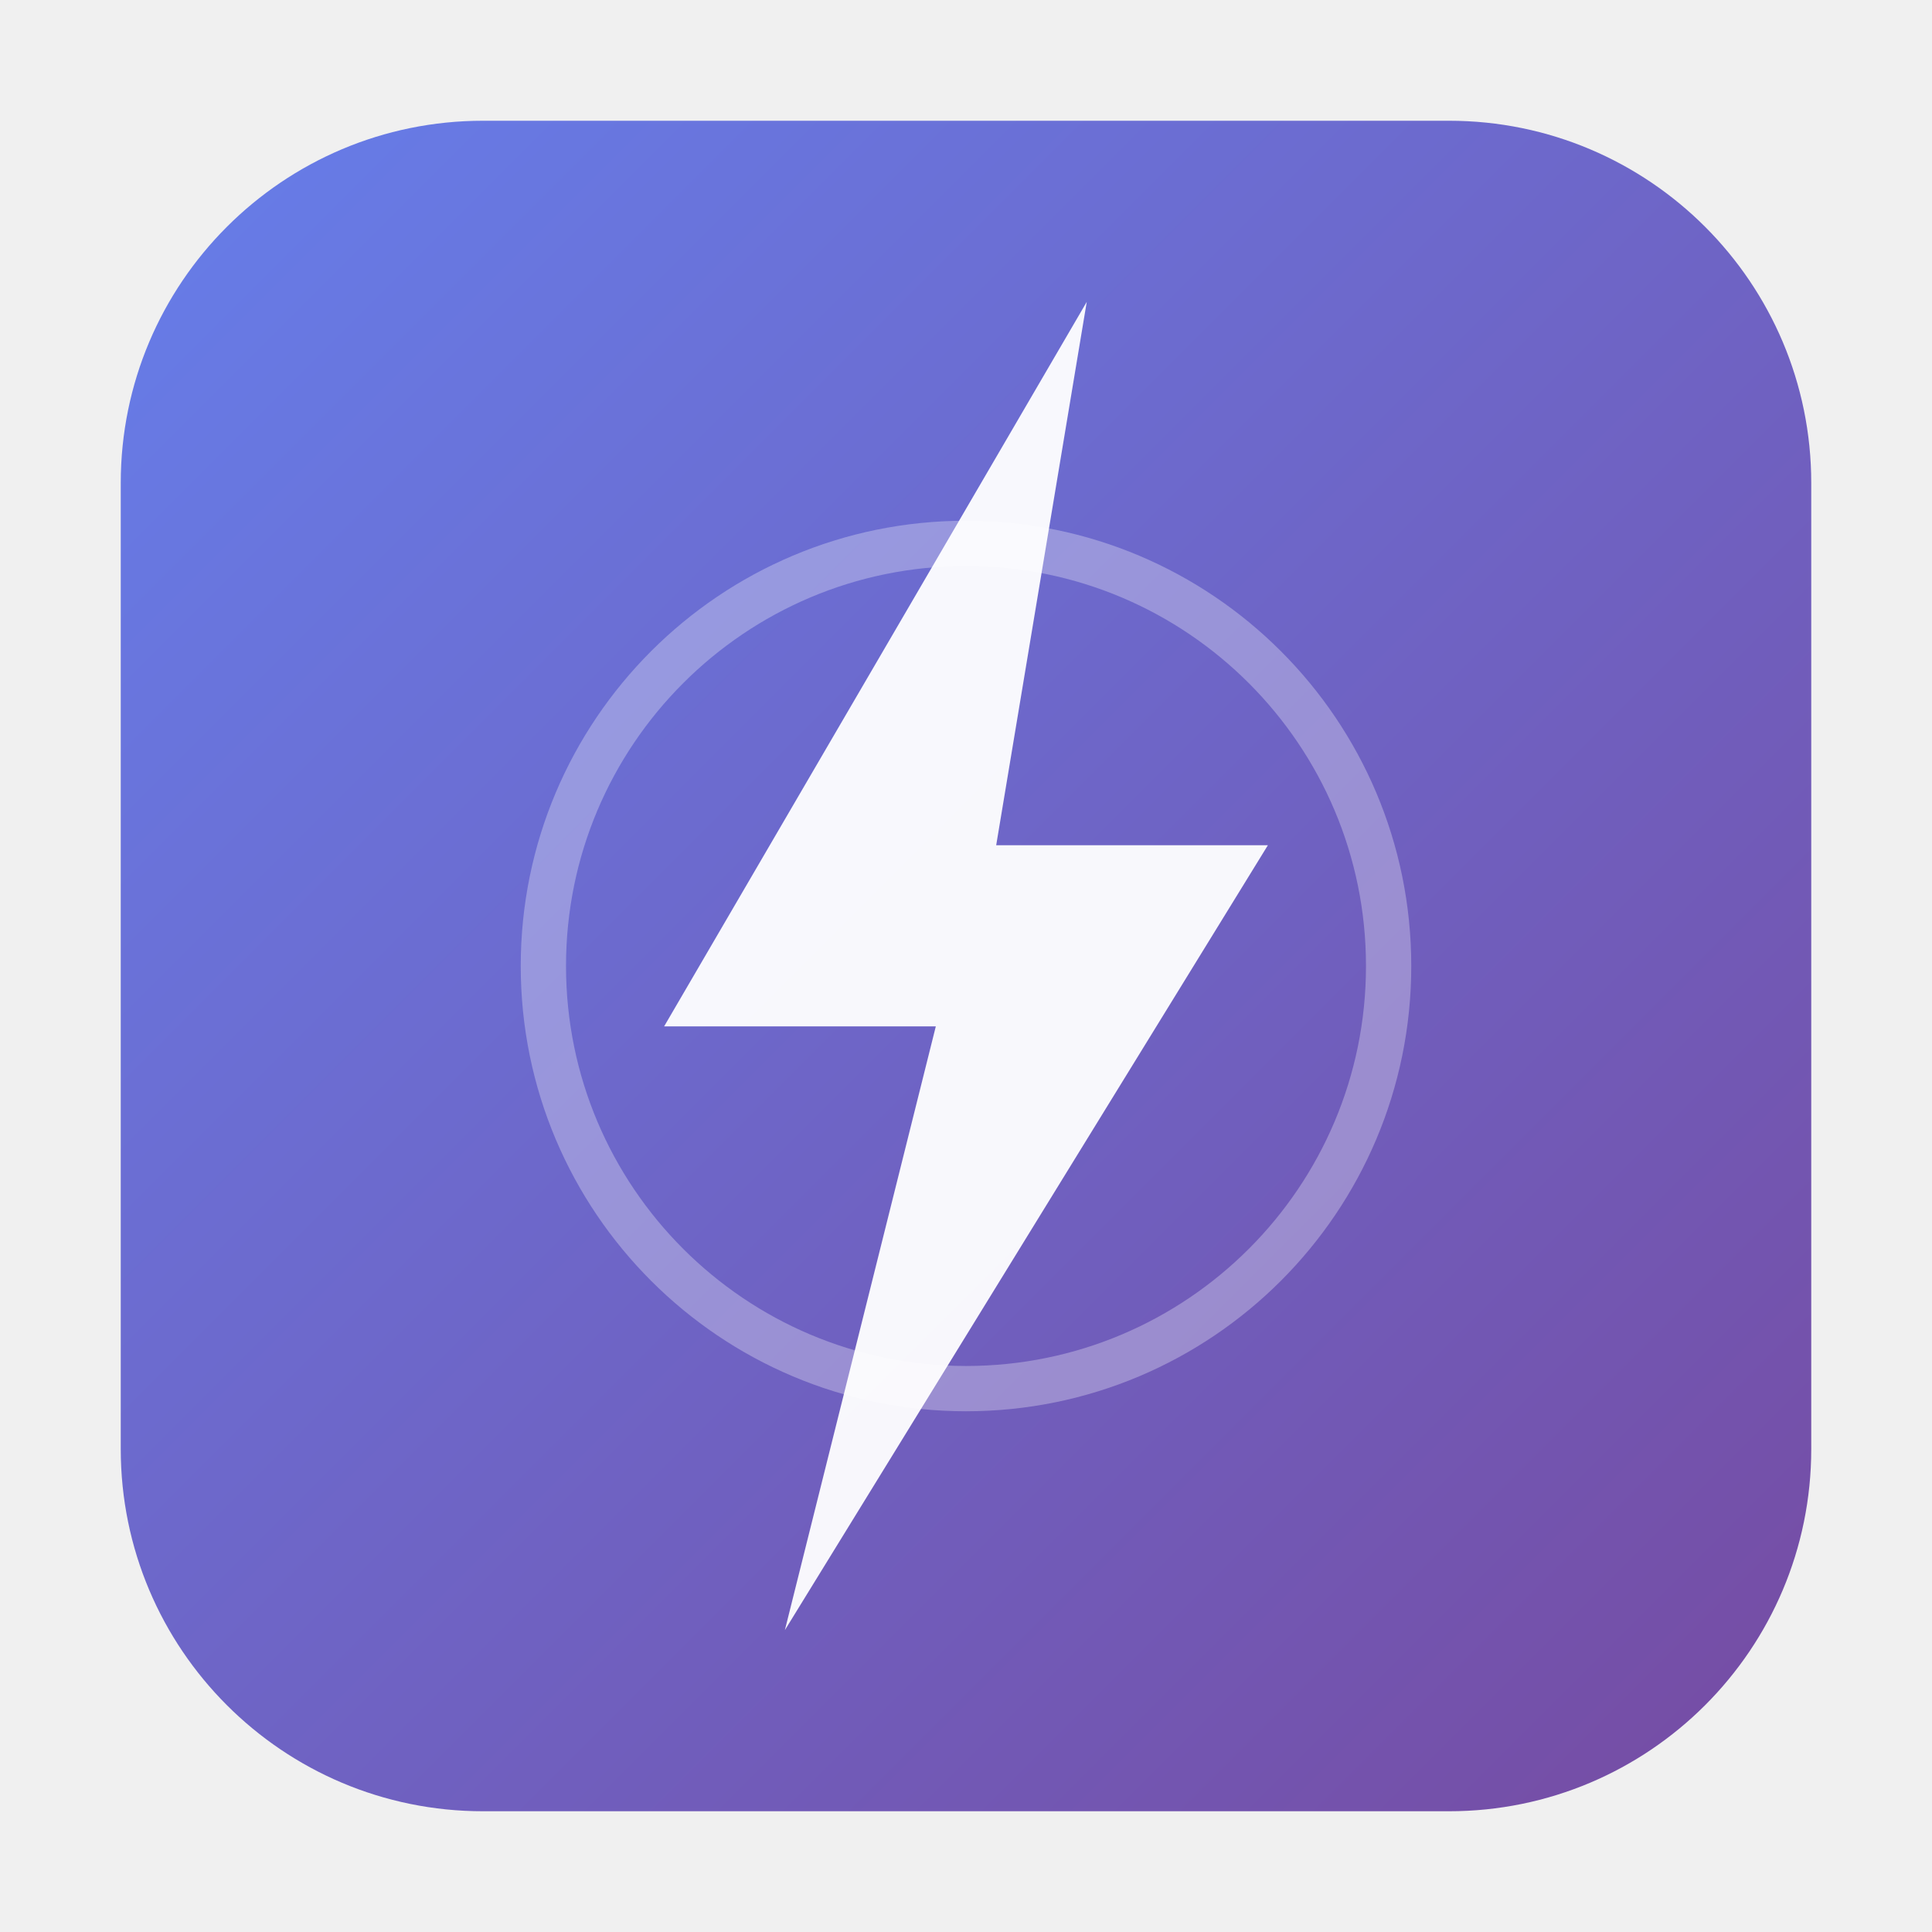
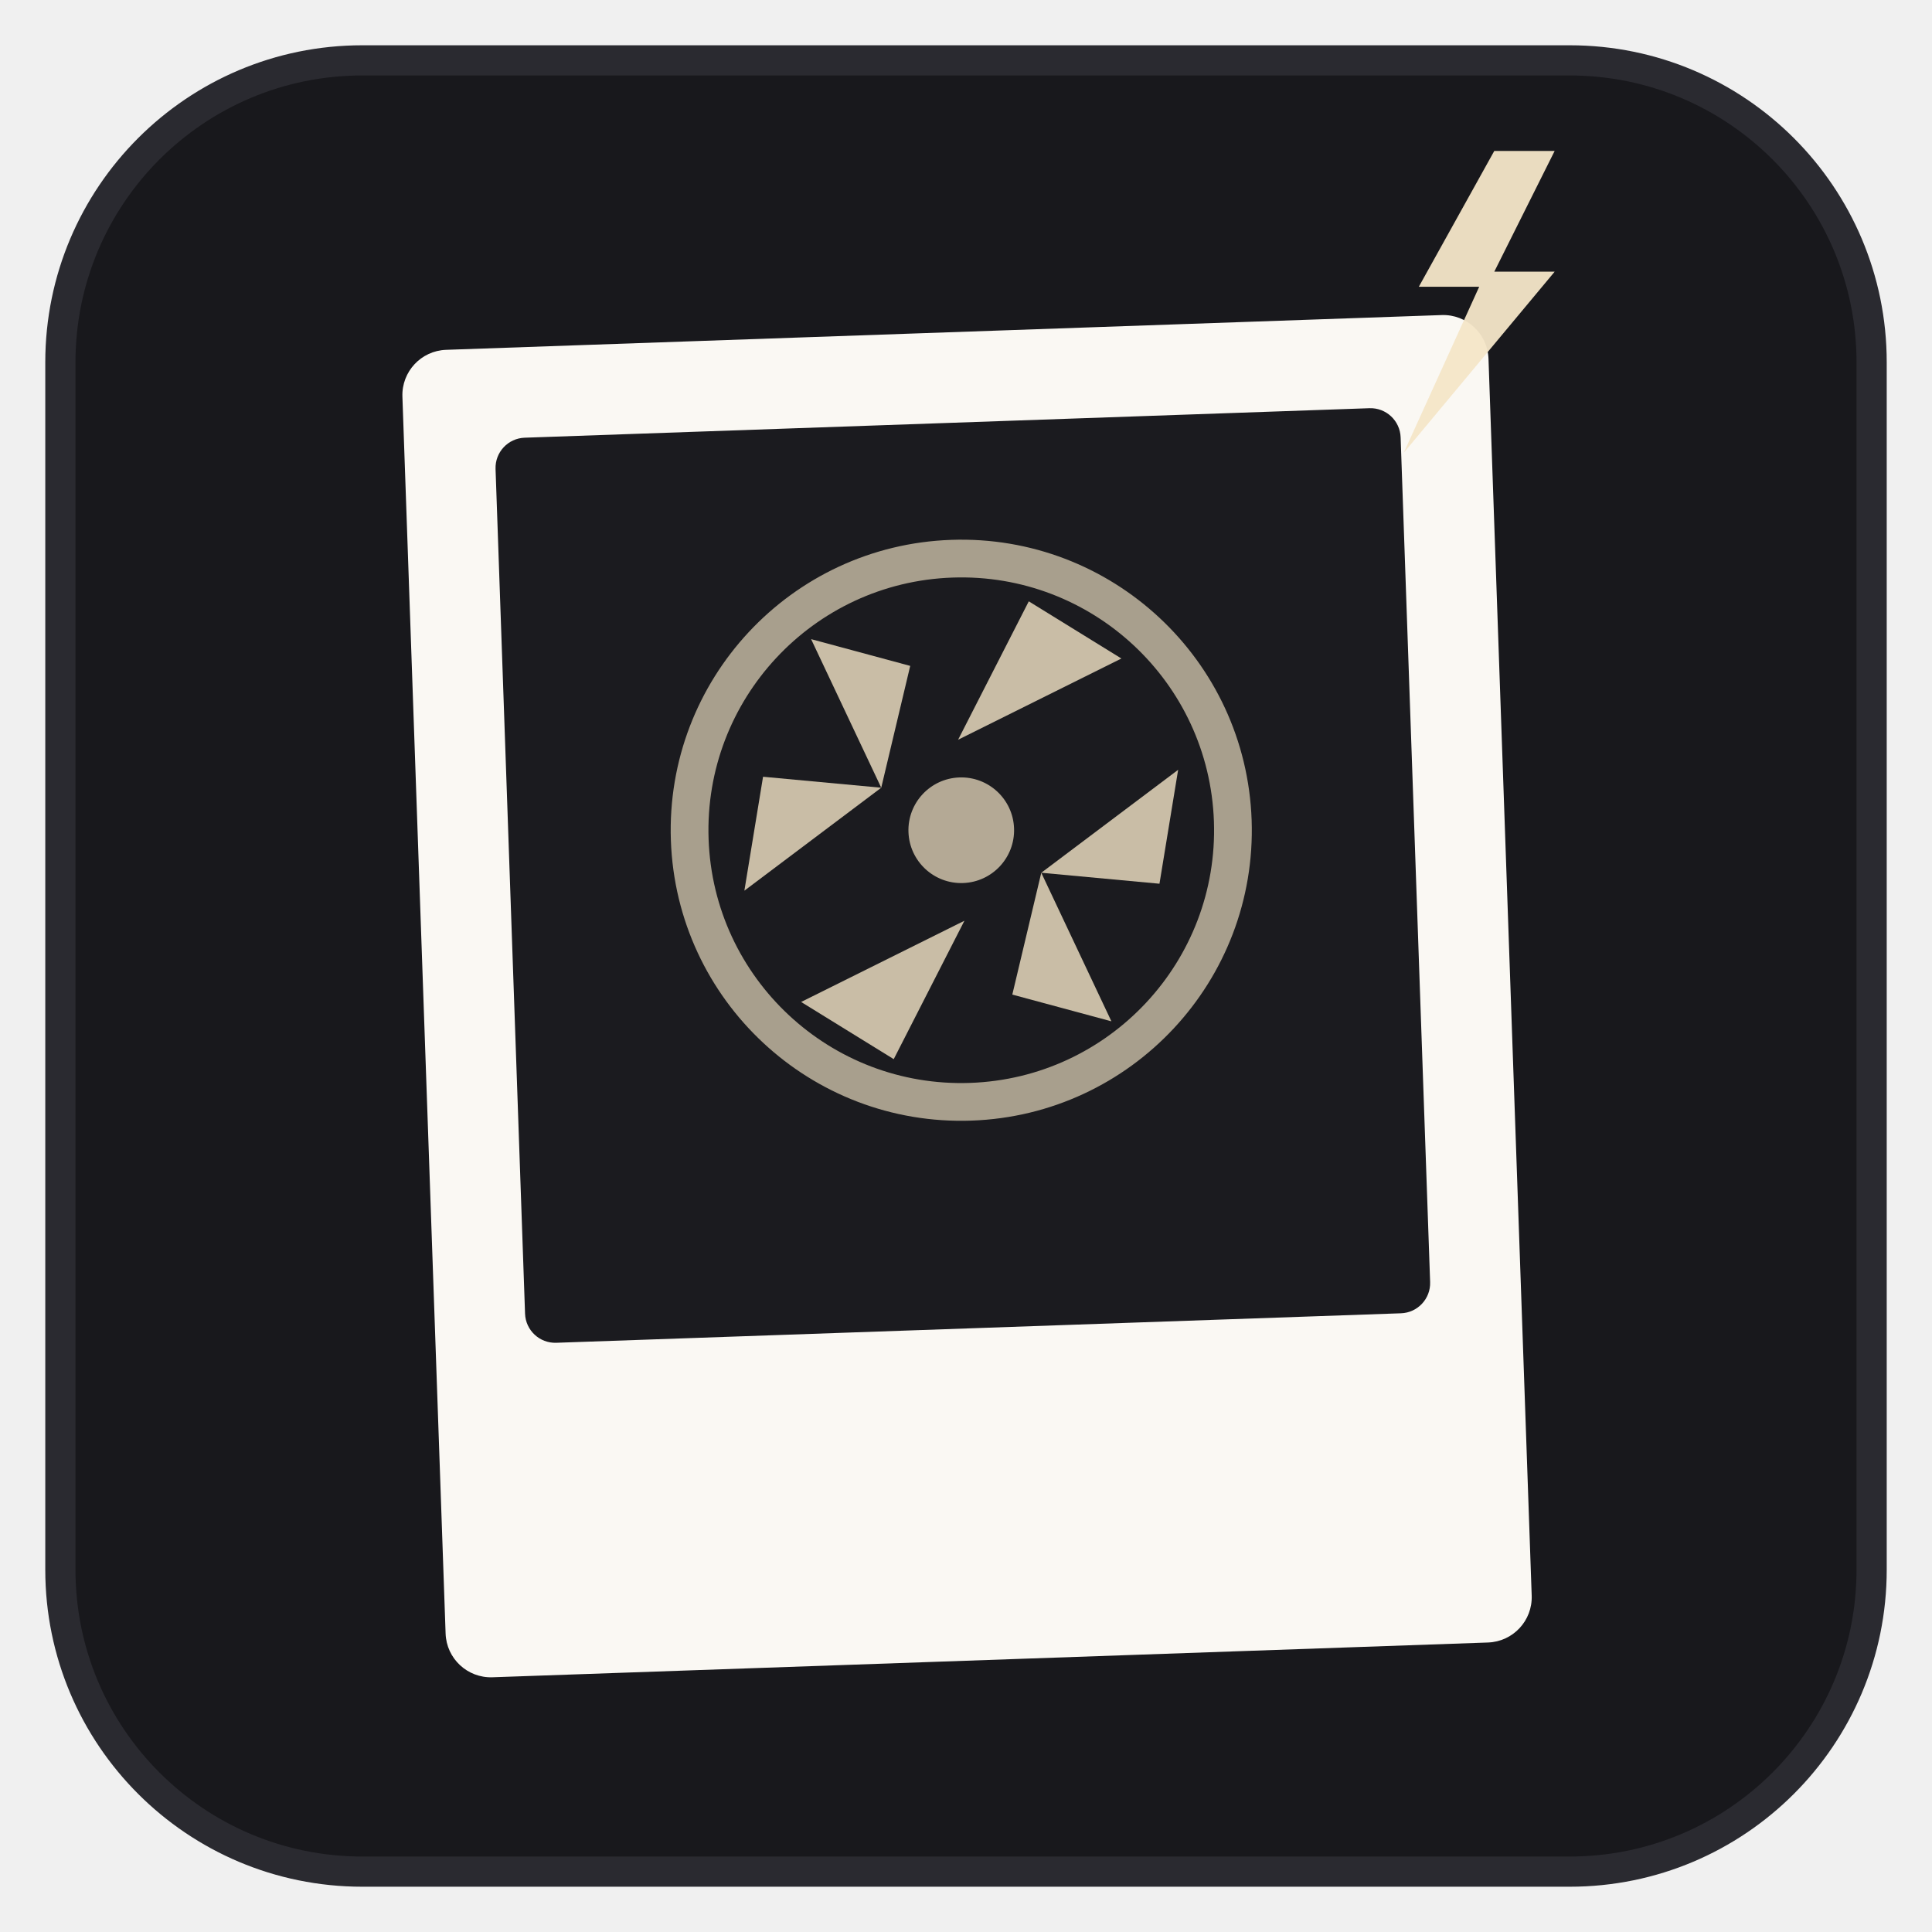
<svg xmlns="http://www.w3.org/2000/svg" viewBox="0 0 128 128">
-   <defs>
-     <linearGradient id="grad" x1="0%" y1="0%" x2="100%" y2="100%">
-       <stop offset="0%" style="stop-color:#667eea" />
-       <stop offset="100%" style="stop-color:#764ba2" />
-     </linearGradient>
-   </defs>
-   <rect x="8" y="8" width="112" height="112" rx="24" fill="url(#grad)" />
-   <path d="M72 20L44 68h18L52 108l32-52H66l6-36z" fill="#fff" fill-opacity="0.95" />
-   <circle cx="64" cy="64" r="28" fill="none" stroke="#fff" stroke-width="3" stroke-opacity="0.3" />
+   <rect x="4" y="4" width="120" height="120" rx="20" fill="#18181c" />
+   <rect x="4" y="4" width="120" height="120" rx="20" fill="none" stroke="#2a2a30" stroke-width="2" />
+   <g transform="rotate(-2, 64, 64)">
+     <rect x="28" y="22" width="72" height="88" rx="3" fill="#faf8f3" />
+     <rect x="34" y="28" width="60" height="60" rx="2" fill="#1b1b1f" />
+     <g transform="translate(64, 55)" fill="#f5e6c8" opacity="0.8">
+       <polygon points="0,-6 5,-15 11,-11" />
+       <polygon points="5.2,3 14.5,-3.5 13,4" />
+       <polygon points="5.2,3 9.5,13 3,11" />
+       <polygon points="0,6 -5,15 -11,11" />
+       <polygon points="-5.2,-3 -14.5,3.5 -13,-4" />
+       <polygon points="-5.2,-3 -9.5,-13 -3,-11" />
+     </g>
+     <circle cx="64" cy="55" r="18" fill="none" stroke="#f5e6c8" stroke-width="2.5" opacity="0.65" />
+     <circle cx="64" cy="55" r="3.5" fill="#f5e6c8" opacity="0.7" />
+   </g>
+   <g transform="translate(94, 10)">
+     <polygon points="5,0 0,9 4,9 -1,20 9,8 5,8 9,0" fill="#f5e6c8" opacity="0.95" />
+   </g>
</svg>
